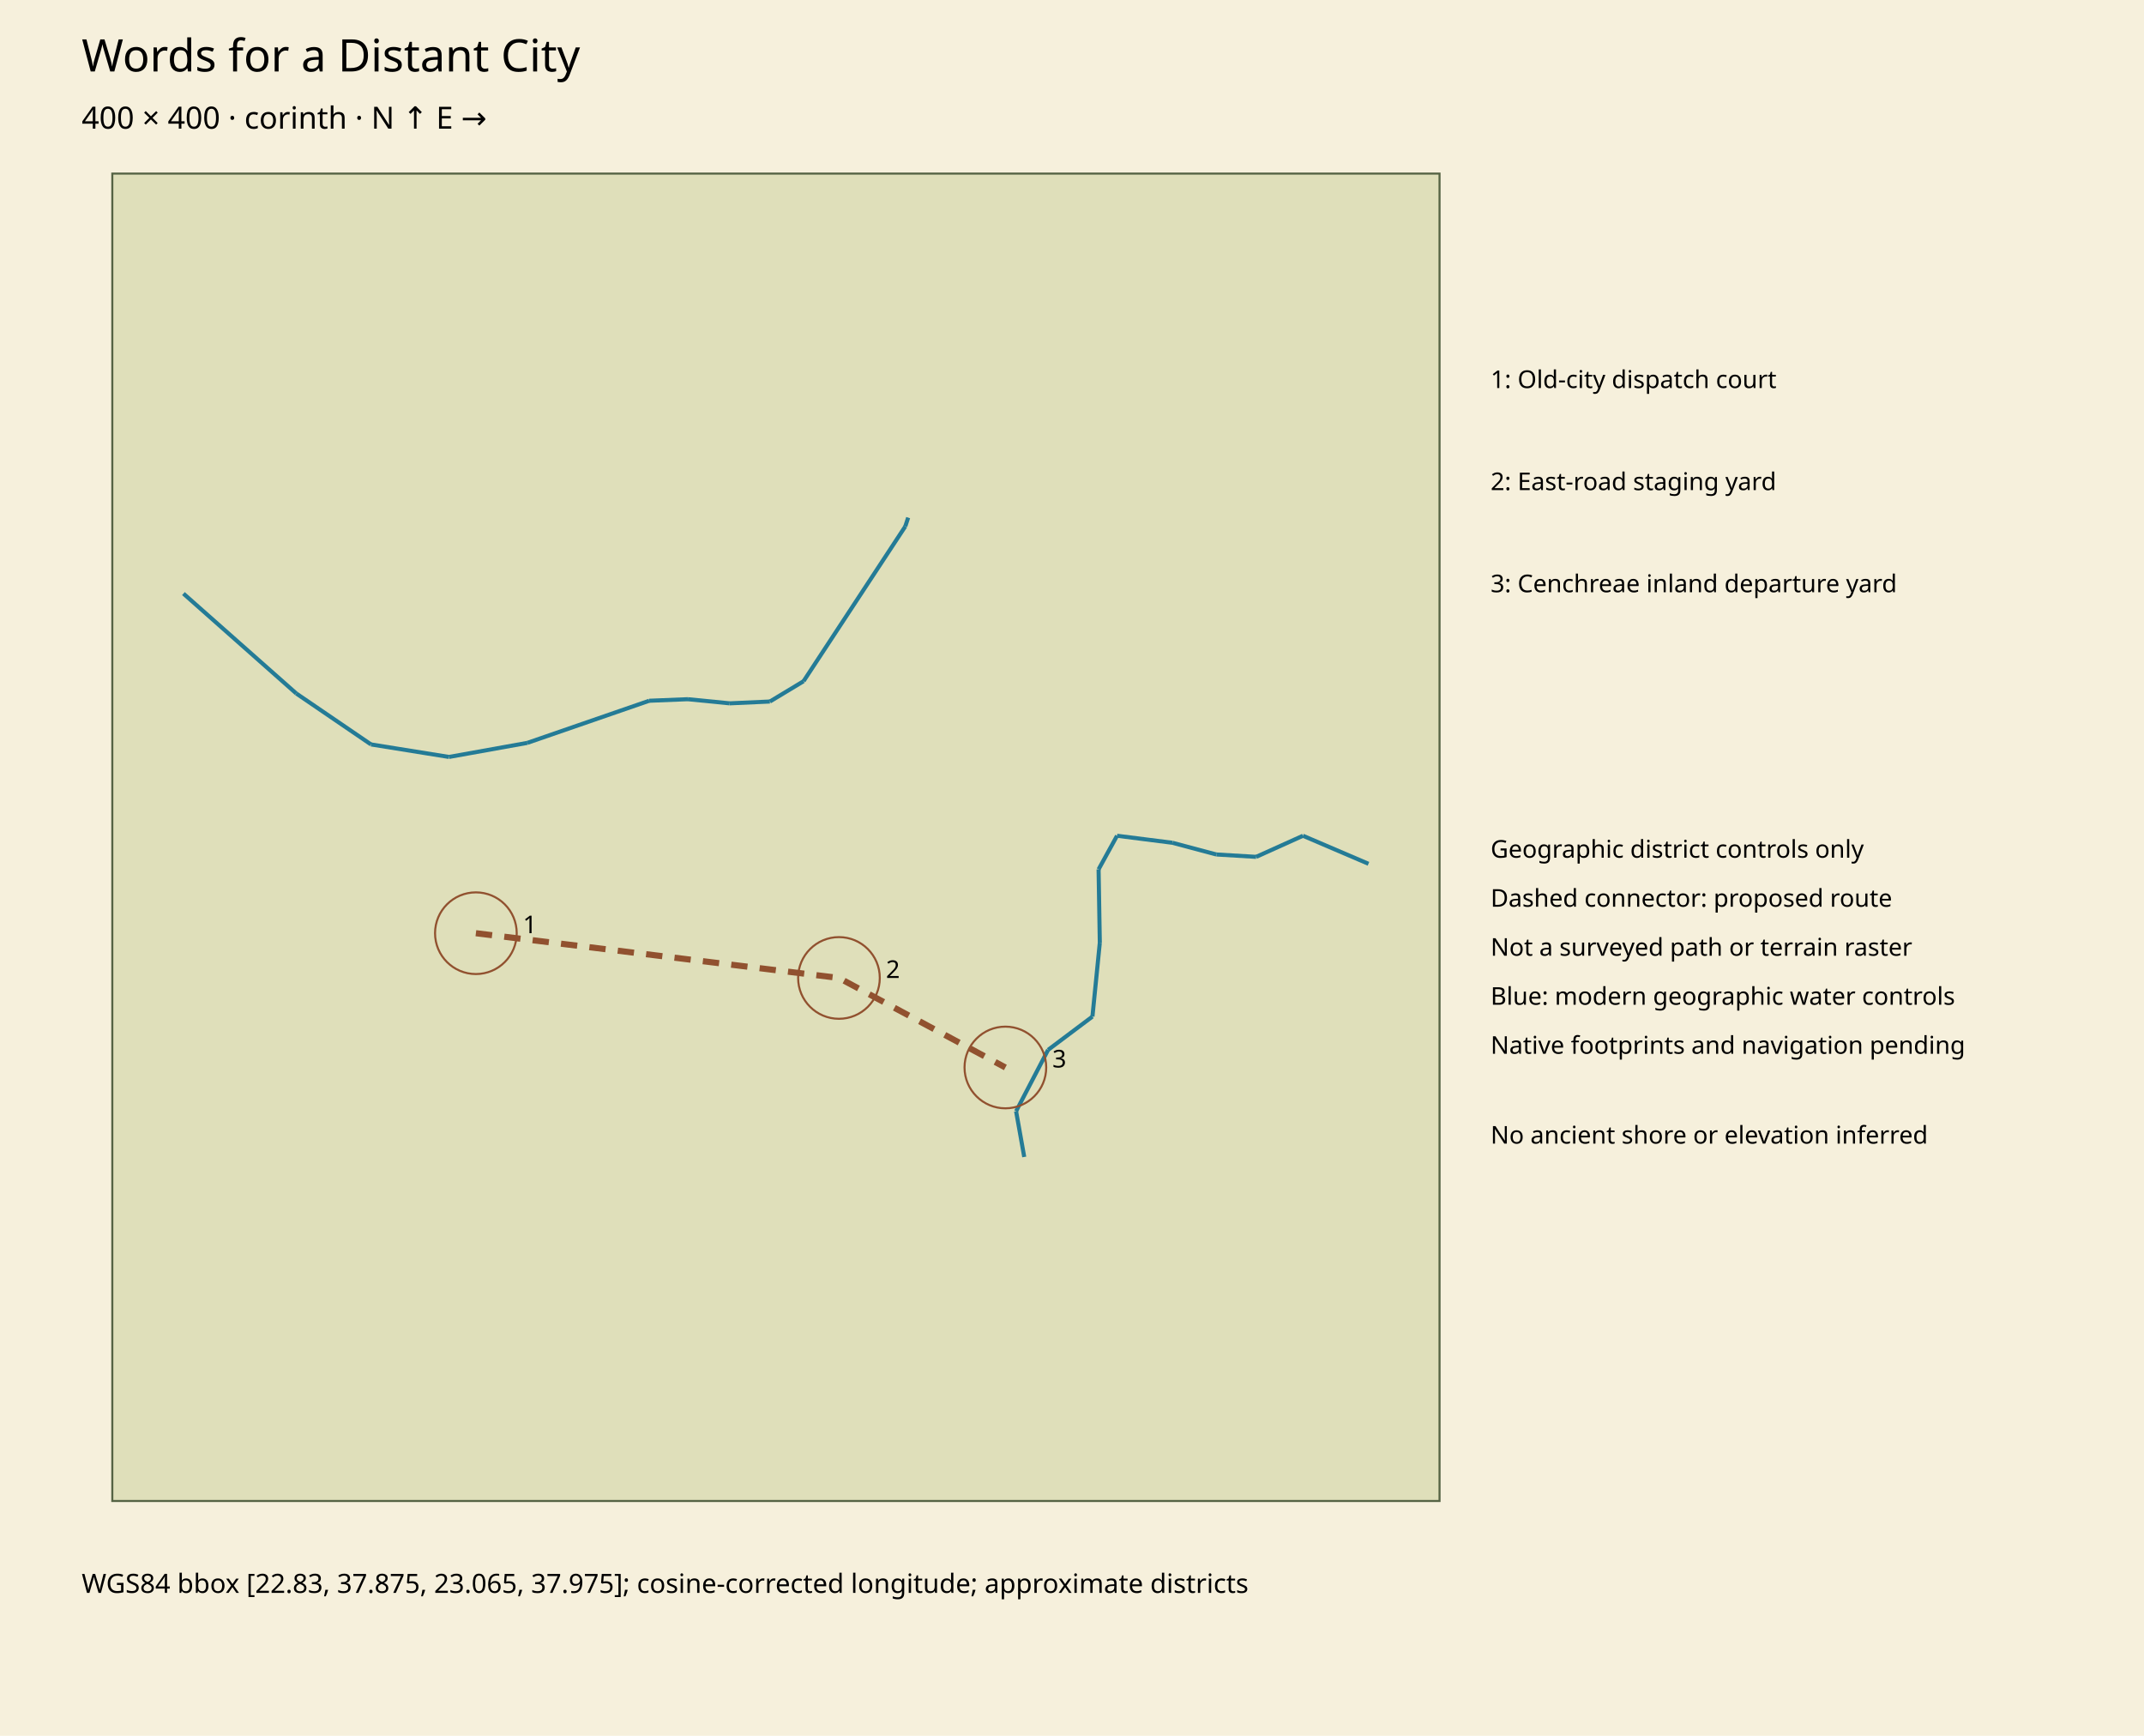
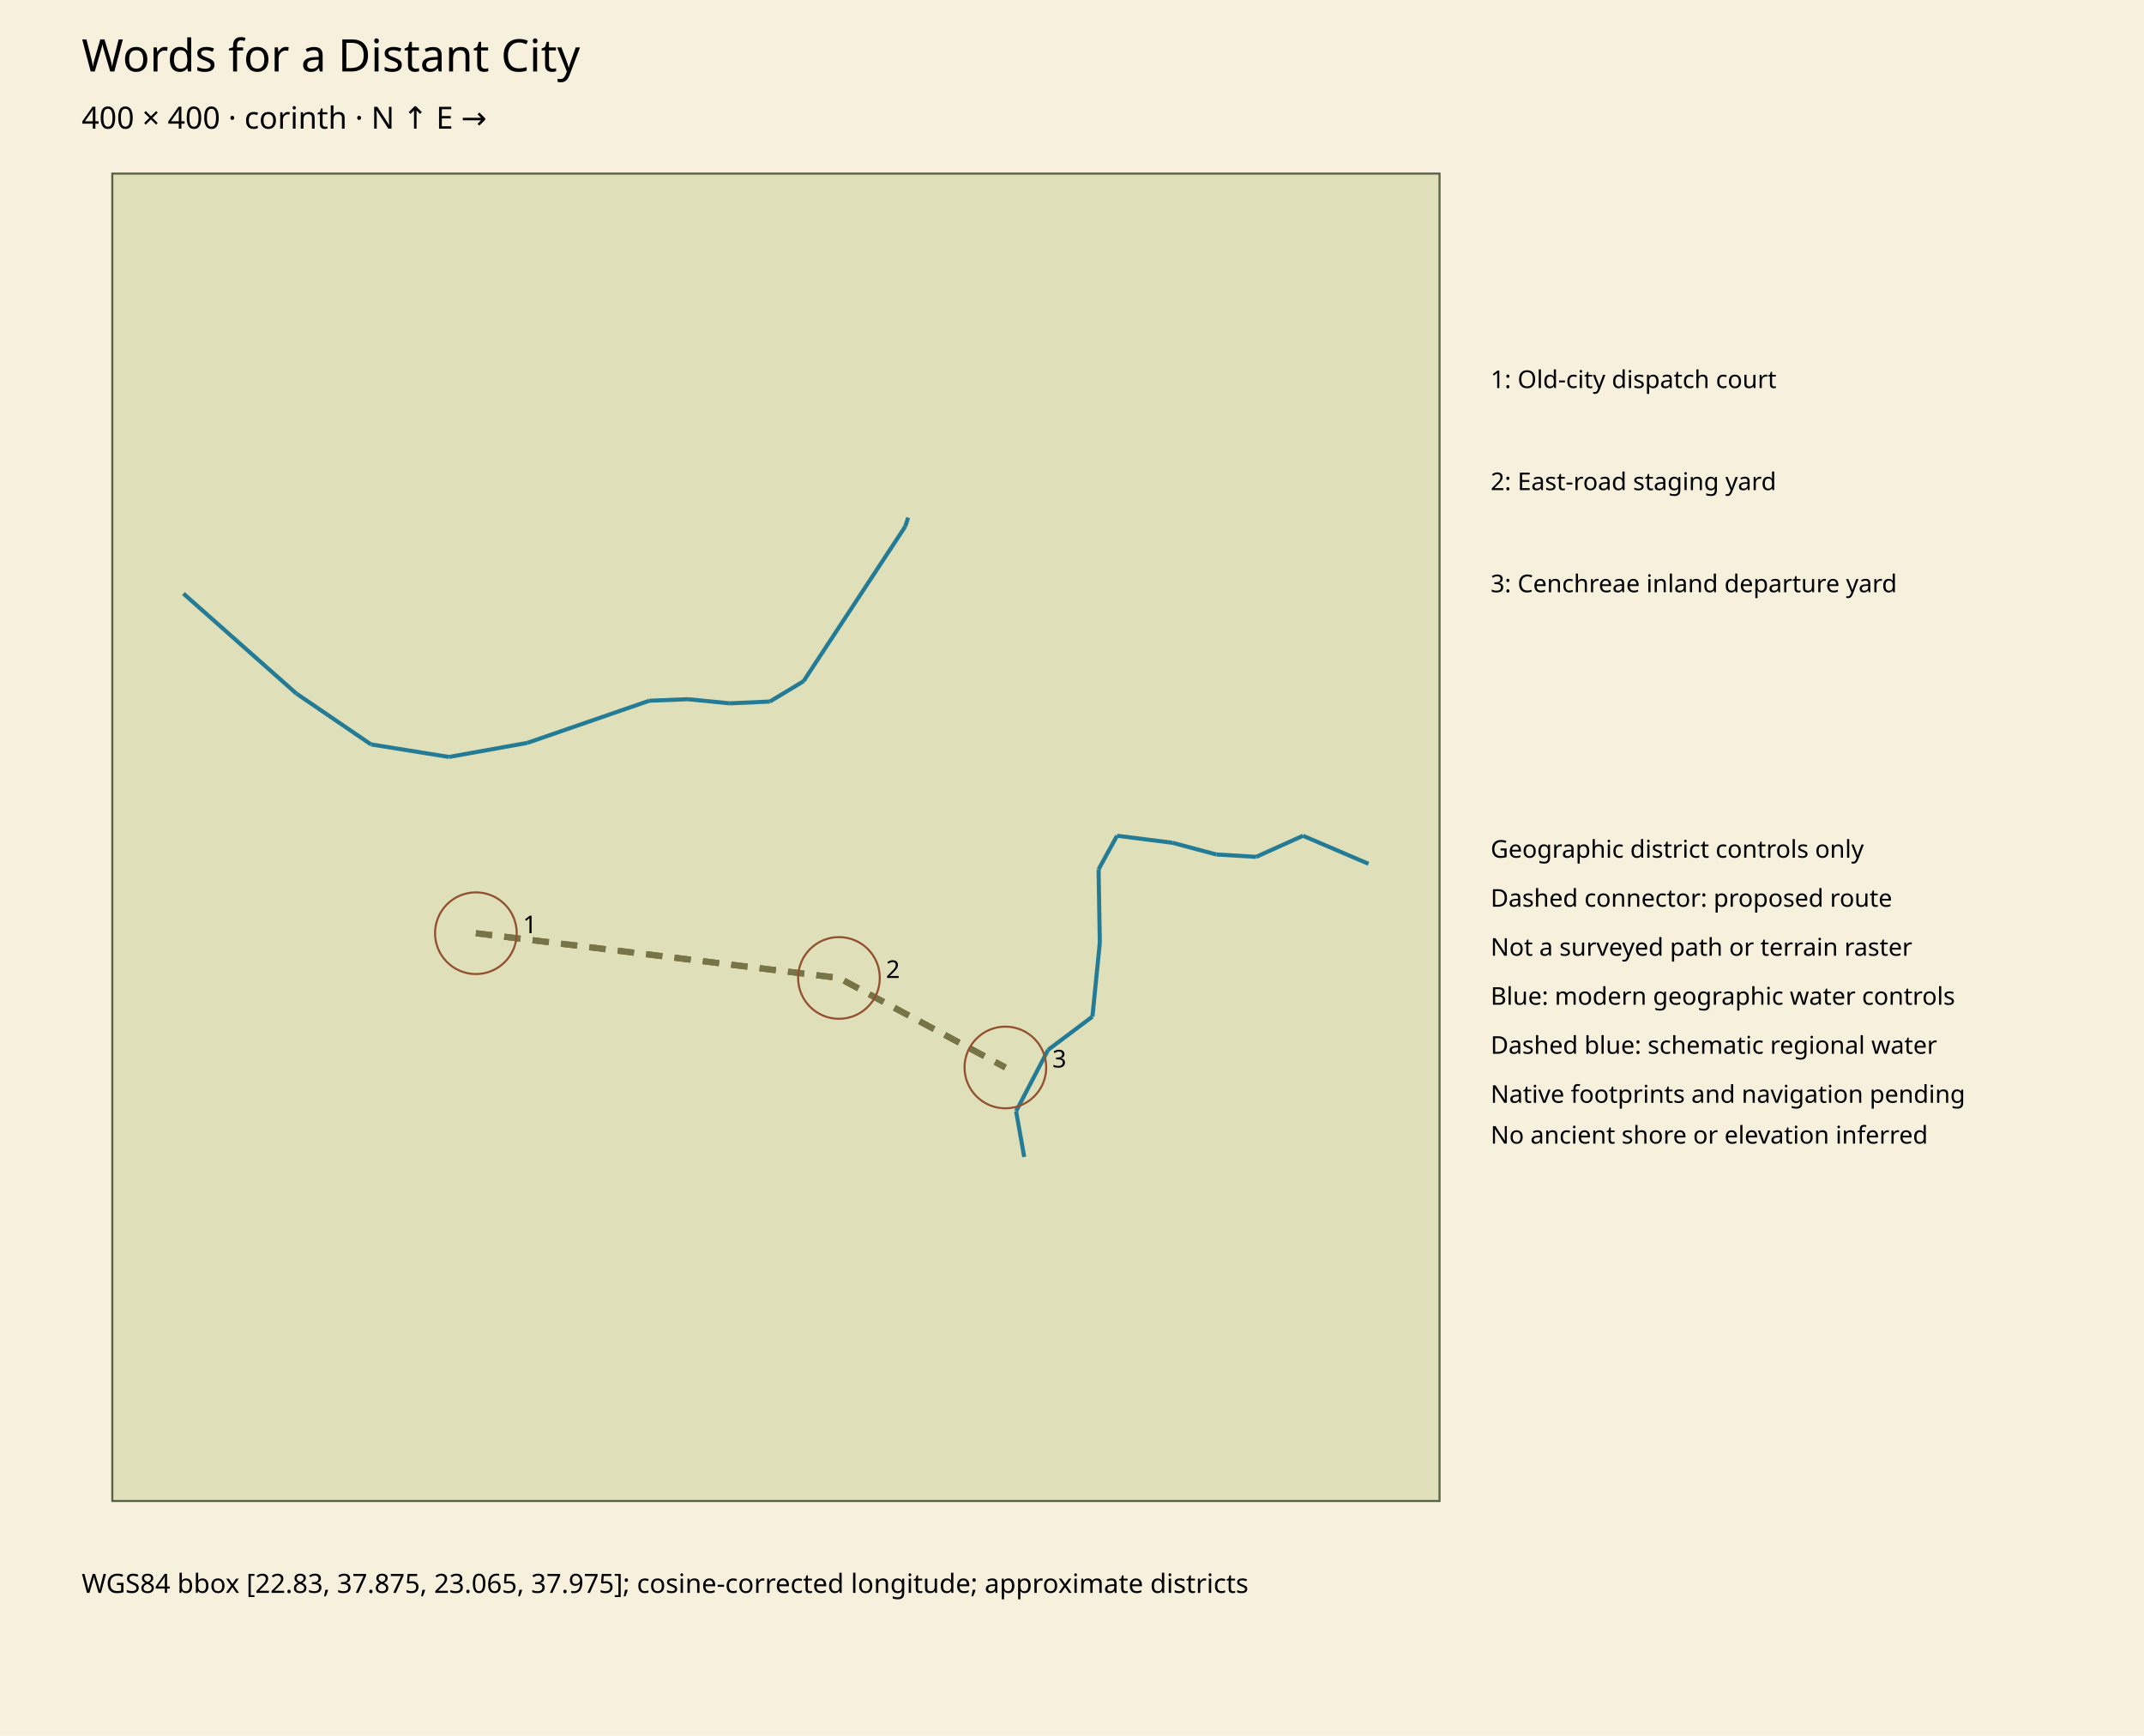
<svg xmlns="http://www.w3.org/2000/svg" viewBox="0 0 1050 850" role="img" aria-label="Words for a Distant City geographic districts">
  <rect width="1050" height="850" fill="#f6f0dc" />
  <rect x="55" y="85" width="650" height="650" fill="#dfdfba" stroke="#556344" />
  <text x="40" y="35" font-family="sans-serif" font-size="22">Words for a Distant City</text>
  <text x="40" y="63" font-family="sans-serif" font-size="15">400 × 400 · corinth · N ↑ E →</text>
  <polyline points="670.19,422.98 638.11,409.25" fill="none" stroke="#247b96" stroke-width="2" />
  <polyline points="638.11,409.25 615.19,419.58" fill="none" stroke="#247b96" stroke-width="2" />
  <polyline points="615.19,419.58 595.71,418.42" fill="none" stroke="#247b96" stroke-width="2" />
  <polyline points="595.71,418.42 574.20,412.69" fill="none" stroke="#247b96" stroke-width="2" />
  <polyline points="574.20,412.69 547.06,409.25" fill="none" stroke="#247b96" stroke-width="2" />
  <polyline points="547.06,409.25 538.02,425.69" fill="none" stroke="#247b96" stroke-width="2" />
  <polyline points="538.02,425.69 538.62,461.61" fill="none" stroke="#247b96" stroke-width="2" />
  <polyline points="538.62,461.61 535.01,497.79" fill="none" stroke="#247b96" stroke-width="2" />
  <polyline points="535.01,497.79 513.29,514.10" fill="none" stroke="#247b96" stroke-width="2" />
  <polyline points="513.29,514.10 497.62,544.15" fill="none" stroke="#247b96" stroke-width="2" />
  <polyline points="497.62,544.15 501.61,566.54" fill="none" stroke="#247b96" stroke-width="2" />
  <polyline points="89.83,290.67 145.10,339.58" fill="none" stroke="#247b96" stroke-width="2" />
  <polyline points="145.10,339.58 181.69,364.53" fill="none" stroke="#247b96" stroke-width="2" />
  <polyline points="181.69,364.53 219.88,370.66" fill="none" stroke="#247b96" stroke-width="2" />
  <polyline points="219.88,370.66 258.26,363.77" fill="none" stroke="#247b96" stroke-width="2" />
  <polyline points="258.26,363.77 317.95,343.14" fill="none" stroke="#247b96" stroke-width="2" />
  <polyline points="317.95,343.14 336.85,342.38" fill="none" stroke="#247b96" stroke-width="2" />
  <polyline points="336.85,342.38 357.34,344.41" fill="none" stroke="#247b96" stroke-width="2" />
  <polyline points="357.34,344.41 377.04,343.52" fill="none" stroke="#247b96" stroke-width="2" />
  <polyline points="377.04,343.52 393.52,333.58" fill="none" stroke="#247b96" stroke-width="2" />
  <polyline points="393.52,333.58 443.35,257.78" fill="none" stroke="#247b96" stroke-width="2" />
  <polyline points="443.35,257.78 444.76,253.46" fill="none" stroke="#247b96" stroke-width="2" />
-   <polyline points="233.06,456.97 410.87,478.88 492.37,522.72" fill="none" stroke="#91512f" stroke-width="3" stroke-dasharray="8 6" />
+   <polyline data-corridor="main" points="233.06,456.97 410.87,478.88 492.37,522.72" fill="none" stroke="#91512f" stroke-width="3" stroke-dasharray="8 6" />
+   <polyline data-corridor="relief" points="233.06,456.97 410.87,478.88 492.37,522.72" fill="none" stroke="#757547" stroke-width="3" stroke-dasharray="8 6" />
  <circle cx="233.06" cy="456.97" r="20" fill="none" stroke="#91512f" />
  <text x="256.06" y="456.97" font-family="sans-serif">1</text>
  <text x="730" y="190" font-family="sans-serif" font-size="12">1: Old-city dispatch court</text>
  <circle cx="410.87" cy="478.88" r="20" fill="none" stroke="#91512f" />
  <text x="433.87" y="478.88" font-family="sans-serif">2</text>
  <text x="730" y="240" font-family="sans-serif" font-size="12">2: East-road staging yard</text>
  <circle cx="492.37" cy="522.72" r="20" fill="none" stroke="#91512f" />
  <text x="515.37" y="522.72" font-family="sans-serif">3</text>
  <text x="730" y="290" font-family="sans-serif" font-size="12">3: Cenchreae inland departure yard</text>
  <text x="730" y="420" font-family="sans-serif" font-size="12">Geographic district controls only</text>
  <text x="730" y="444" font-family="sans-serif" font-size="12">Dashed connector: proposed route</text>
  <text x="730" y="468" font-family="sans-serif" font-size="12">Not a surveyed path or terrain raster</text>
  <text x="730" y="492" font-family="sans-serif" font-size="12">Blue: modern geographic water controls</text>
-   <text x="730" y="516" font-family="sans-serif" font-size="12">Native footprints and navigation pending</text>
+   <text x="730" y="516" font-family="sans-serif" font-size="12">Dashed blue: schematic regional water</text>
+   <text x="730" y="540" font-family="sans-serif" font-size="12">Native footprints and navigation pending</text>
  <text x="730" y="560" font-family="sans-serif" font-size="12">No ancient shore or elevation inferred</text>
  <text x="40" y="780" font-family="sans-serif" font-size="13">WGS84 bbox [22.83, 37.875, 23.065, 37.975]; cosine-corrected longitude; approximate districts</text>
</svg>
